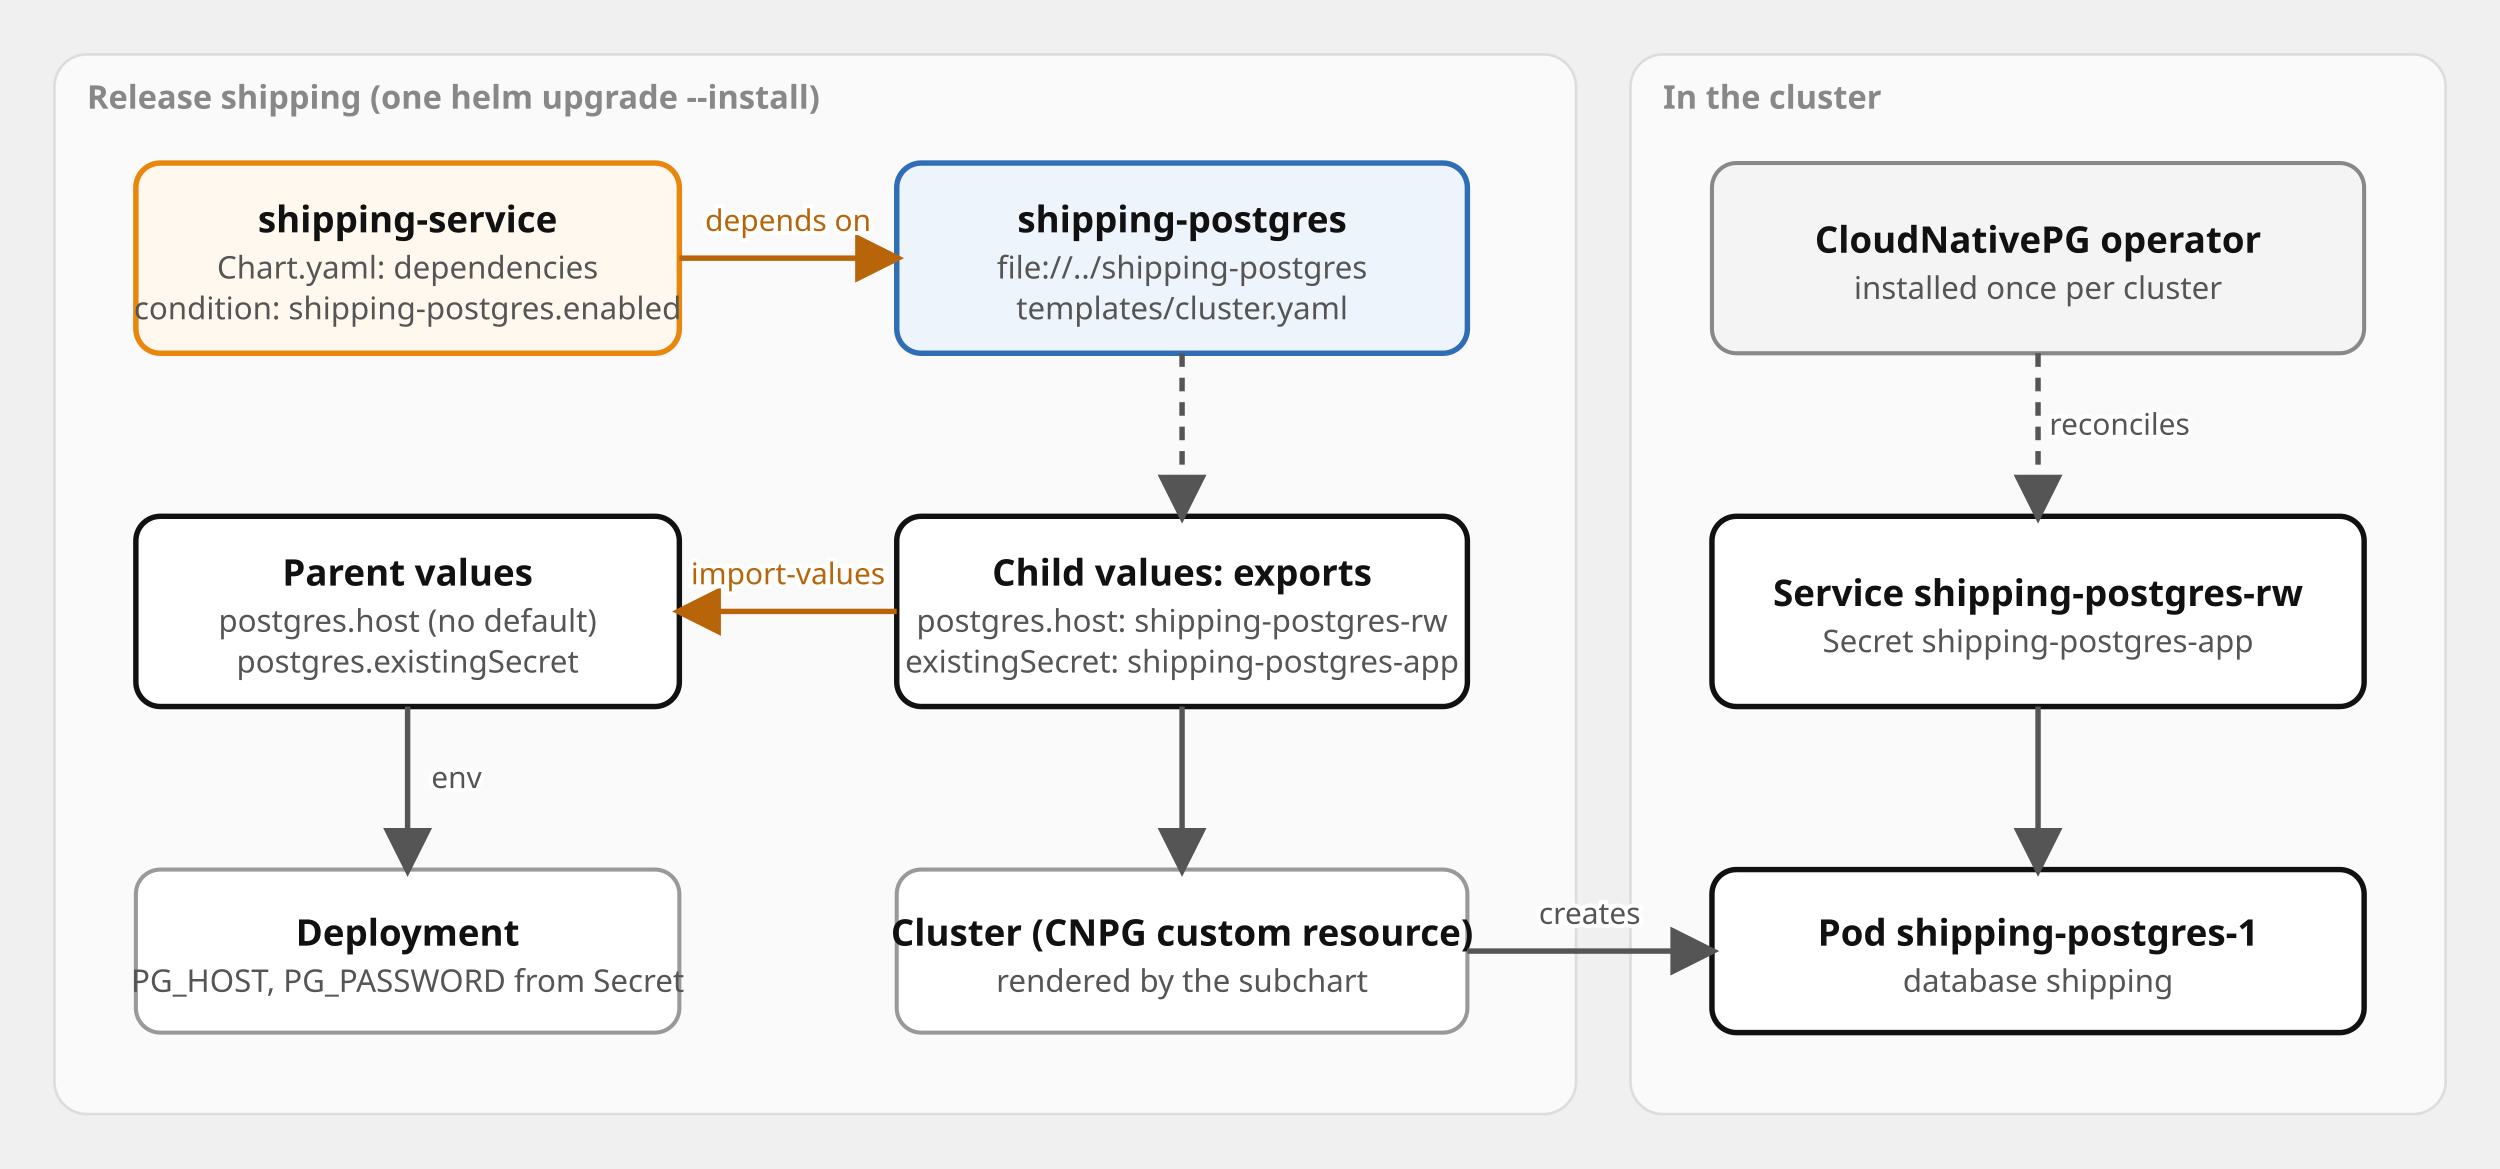
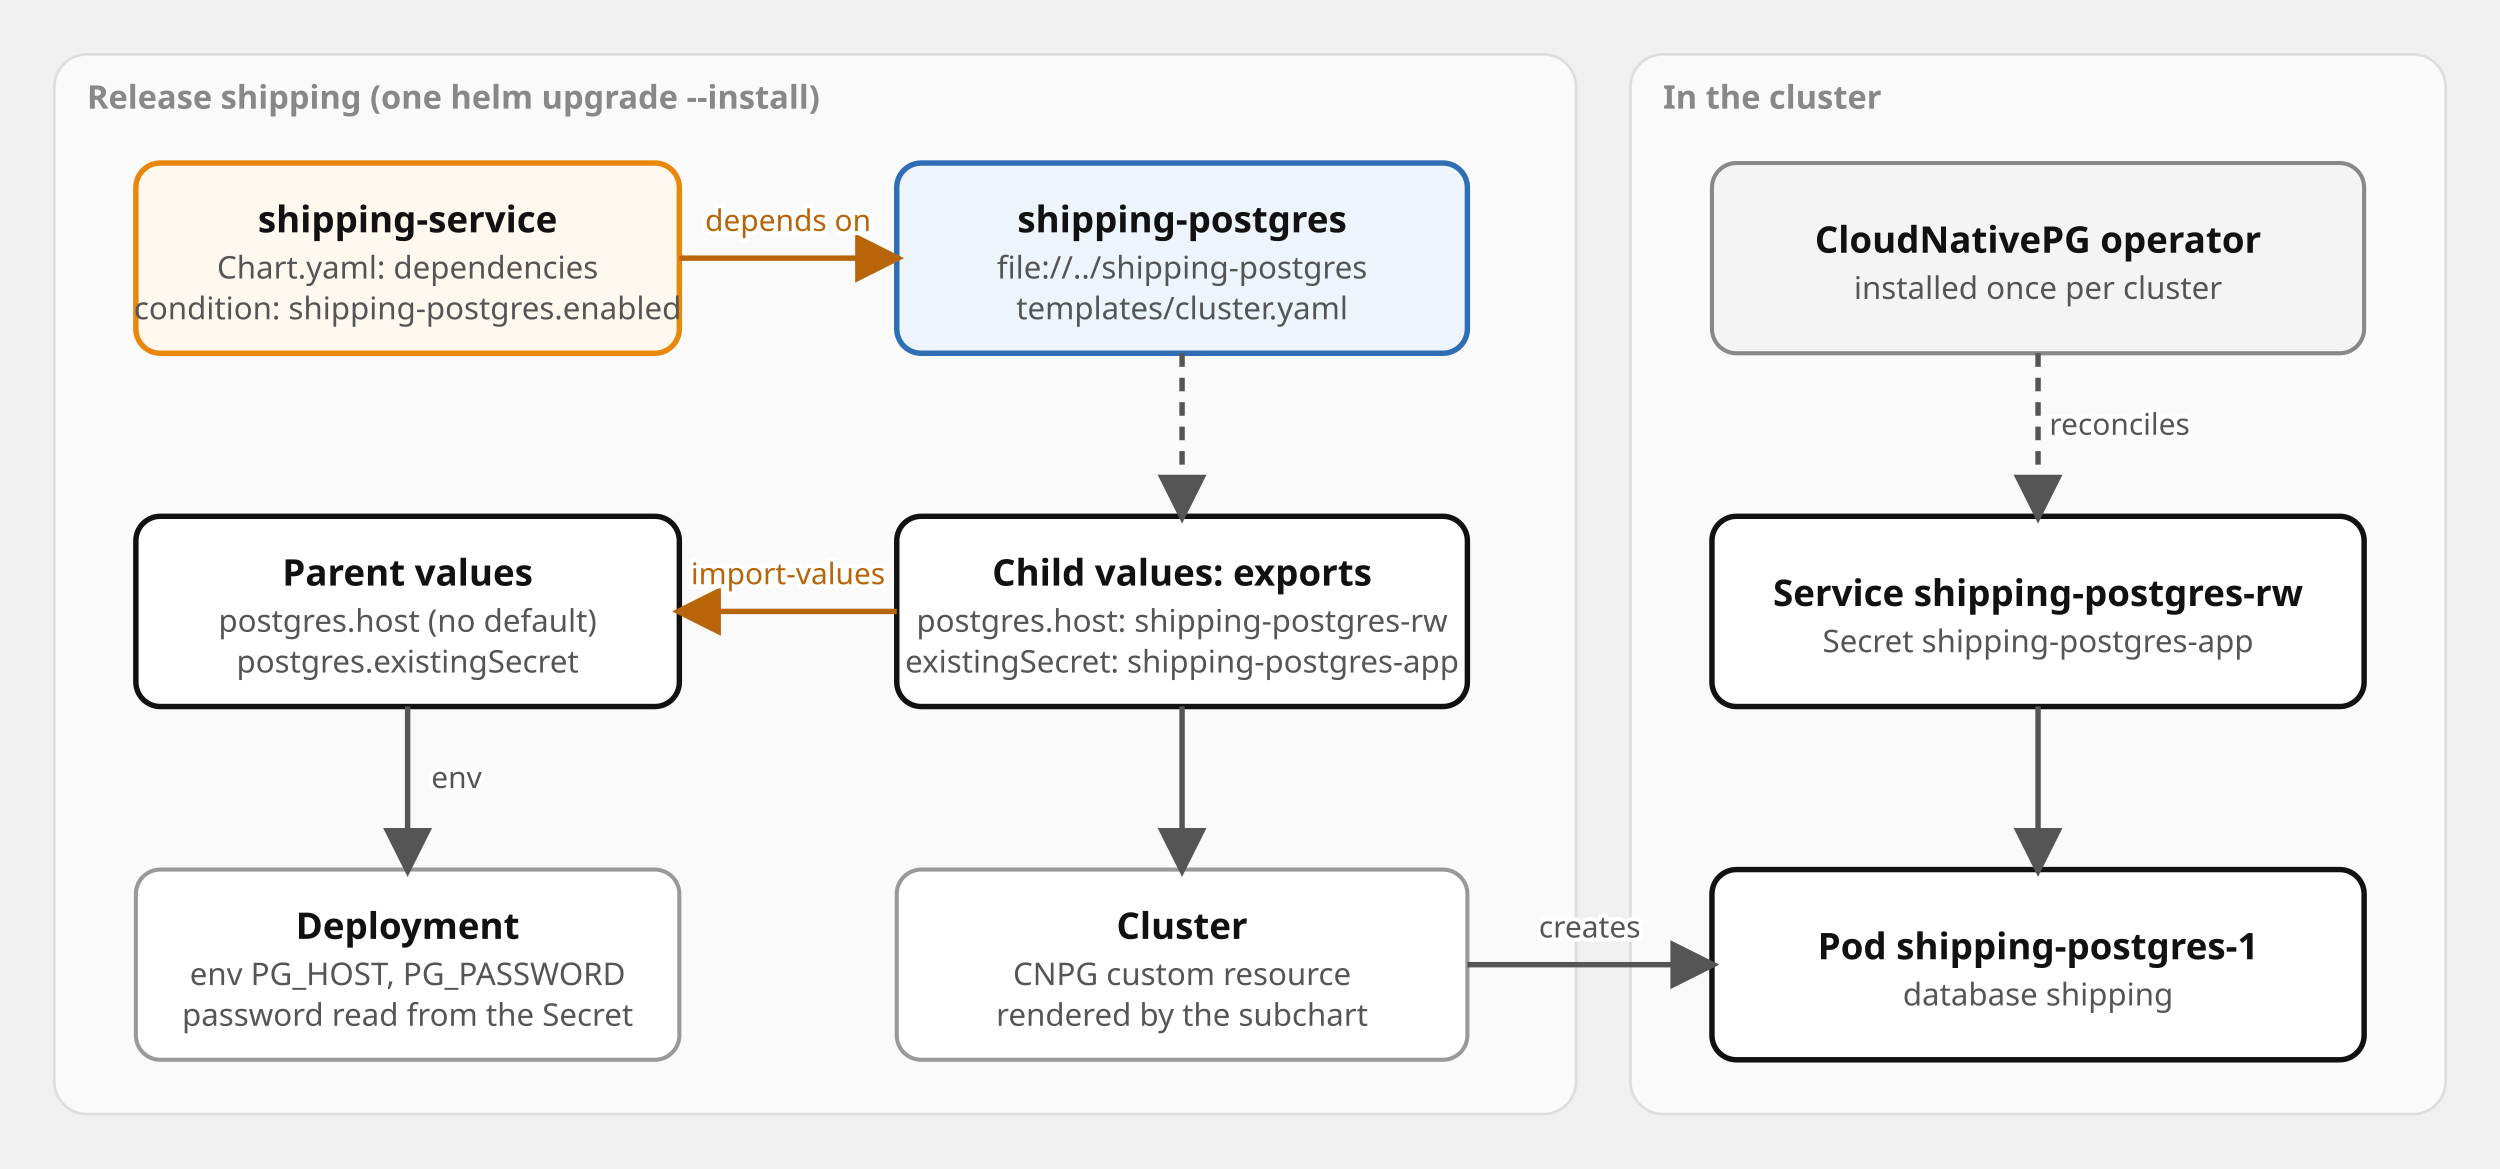
<svg xmlns="http://www.w3.org/2000/svg" viewBox="0 0 920 430" font-family="'Red Hat Text', system-ui, sans-serif" role="img">
  <defs>
    <marker id="a" viewBox="0 0 10 10" refX="8.5" refY="5" markerWidth="9" markerHeight="9" orient="auto-start-reverse">
      <path d="M0,0 L10,5 L0,10 z" fill="#555" />
    </marker>
    <marker id="am" viewBox="0 0 10 10" refX="8.5" refY="5" markerWidth="9" markerHeight="9" orient="auto-start-reverse">
      <path d="M0,0 L10,5 L0,10 z" fill="#b8650a" />
    </marker>
  </defs>
  <rect x="20" y="20" width="560" height="390" rx="12" fill="#fafafa" stroke="#ddd" />
  <text x="32" y="40" font-size="12" font-weight="700" fill="#888">Release shipping (one helm upgrade --install)</text>
  <rect x="600" y="20" width="300" height="390" rx="12" fill="#fafafa" stroke="#ddd" />
  <text x="612" y="40" font-size="12" font-weight="700" fill="#888">In the cluster</text>
  <rect x="50" y="60" width="200" height="70" rx="9" fill="#fff8ef" stroke="#e8870c" stroke-width="2" />
  <text x="150.0" y="85.5" font-size="13.5" font-weight="700" fill="#111111" text-anchor="middle">shipping-service</text>
  <text x="150.0" y="102.5" font-size="11.5" fill="#555555" text-anchor="middle">Chart.yaml: dependencies</text>
  <text x="150.0" y="117.5" font-size="11.5" fill="#555555" text-anchor="middle">condition: shipping-postgres.enabled</text>
  <rect x="330" y="60" width="210" height="70" rx="9" fill="#eef4fb" stroke="#2f6db5" stroke-width="2" />
  <text x="435.0" y="85.5" font-size="13.5" font-weight="700" fill="#111111" text-anchor="middle">shipping-postgres</text>
  <text x="435.0" y="102.5" font-size="11.5" fill="#555555" text-anchor="middle">file://../shipping-postgres</text>
  <text x="435.0" y="117.5" font-size="11.5" fill="#555555" text-anchor="middle">templates/cluster.yaml</text>
  <rect x="50" y="190" width="200" height="70" rx="9" fill="#ffffff" stroke="#111111" stroke-width="2" />
  <text x="150.0" y="215.5" font-size="13.5" font-weight="700" fill="#111111" text-anchor="middle">Parent values</text>
  <text x="150.0" y="232.5" font-size="11.5" fill="#555555" text-anchor="middle">postgres.host   (no default)</text>
  <text x="150.0" y="247.5" font-size="11.5" fill="#555555" text-anchor="middle">postgres.existingSecret</text>
  <rect x="330" y="190" width="210" height="70" rx="9" fill="#ffffff" stroke="#111111" stroke-width="2" />
  <text x="435.0" y="215.5" font-size="13.5" font-weight="700" fill="#111111" text-anchor="middle">Child values: exports</text>
  <text x="435.0" y="232.5" font-size="11.5" fill="#555555" text-anchor="middle">postgres.host: shipping-postgres-rw</text>
  <text x="435.0" y="247.5" font-size="11.5" fill="#555555" text-anchor="middle">existingSecret: shipping-postgres-app</text>
-   <rect x="50" y="320" width="200" height="60" rx="9" fill="#ffffff" stroke="#999999" stroke-width="1.5" />
-   <text x="150.0" y="348.0" font-size="13.5" font-weight="700" fill="#111111" text-anchor="middle">Deployment</text>
-   <text x="150.0" y="365.0" font-size="11.5" fill="#555555" text-anchor="middle">PG_HOST, PG_PASSWORD from Secret</text>
-   <rect x="330" y="320" width="210" height="60" rx="9" fill="#ffffff" stroke="#999999" stroke-width="1.5" />
-   <text x="435.0" y="348.0" font-size="13.5" font-weight="700" fill="#111111" text-anchor="middle">Cluster (CNPG custom resource)</text>
-   <text x="435.0" y="365.0" font-size="11.5" fill="#555555" text-anchor="middle">rendered by the subchart</text>
+   <rect x="50" y="320" width="200" height="70" rx="9" fill="#ffffff" stroke="#999999" stroke-width="1.5" />
+   <text x="150.0" y="345.5" font-size="13.5" font-weight="700" fill="#111111" text-anchor="middle">Deployment</text>
+   <text x="150.0" y="362.5" font-size="11.5" fill="#555555" text-anchor="middle">env PG_HOST, PG_PASSWORD</text>
+   <text x="150.0" y="377.5" font-size="11.5" fill="#555555" text-anchor="middle">password read from the Secret</text>
+   <rect x="330" y="320" width="210" height="70" rx="9" fill="#ffffff" stroke="#999999" stroke-width="1.5" />
+   <text x="435.0" y="345.5" font-size="13.5" font-weight="700" fill="#111111" text-anchor="middle">Cluster</text>
+   <text x="435.0" y="362.5" font-size="11.5" fill="#555555" text-anchor="middle">CNPG custom resource</text>
+   <text x="435.0" y="377.5" font-size="11.5" fill="#555555" text-anchor="middle">rendered by the subchart</text>
  <rect x="630" y="60" width="240" height="70" rx="9" fill="#f4f4f4" stroke="#888888" stroke-width="1.5" />
  <text x="750.0" y="93.0" font-size="13.5" font-weight="700" fill="#111111" text-anchor="middle">CloudNativePG operator</text>
  <text x="750.0" y="110.0" font-size="11.5" fill="#555555" text-anchor="middle">installed once per cluster</text>
  <rect x="630" y="190" width="240" height="70" rx="9" fill="#ffffff" stroke="#111111" stroke-width="2" />
  <text x="750.0" y="223.0" font-size="13.5" font-weight="700" fill="#111111" text-anchor="middle">Service shipping-postgres-rw</text>
  <text x="750.0" y="240.0" font-size="11.5" fill="#555555" text-anchor="middle">Secret shipping-postgres-app</text>
-   <rect x="630" y="320" width="240" height="60" rx="9" fill="#ffffff" stroke="#111111" stroke-width="2" />
-   <text x="750.0" y="348.0" font-size="13.5" font-weight="700" fill="#111111" text-anchor="middle">Pod shipping-postgres-1</text>
-   <text x="750.0" y="365.0" font-size="11.5" fill="#555555" text-anchor="middle">database shipping</text>
+   <rect x="630" y="320" width="240" height="70" rx="9" fill="#ffffff" stroke="#111111" stroke-width="2" />
+   <text x="750.0" y="353.0" font-size="13.5" font-weight="700" fill="#111111" text-anchor="middle">Pod shipping-postgres-1</text>
+   <text x="750.0" y="370.0" font-size="11.5" fill="#555555" text-anchor="middle">database shipping</text>
  <path d="M250,95 L330,95" fill="none" stroke="#b8650a" stroke-width="2" marker-end="url(#am)" />
  <text x="290.0" y="85.0" font-size="11" fill="#ffffff" stroke="#ffffff" stroke-width="3" paint-order="stroke" text-anchor="middle">depends on</text>
  <text x="290.0" y="85.0" font-size="11" fill="#b8650a" text-anchor="middle">depends on</text>
  <path d="M330,225 L250,225" fill="none" stroke="#b8650a" stroke-width="2" marker-end="url(#am)" />
  <text x="290.0" y="215.0" font-size="11" fill="#ffffff" stroke="#ffffff" stroke-width="3" paint-order="stroke" text-anchor="middle">import-values</text>
  <text x="290.0" y="215.0" font-size="11" fill="#b8650a" text-anchor="middle">import-values</text>
  <path d="M435,130 L435,190" fill="none" stroke="#555" stroke-width="2" stroke-dasharray="5 4" marker-end="url(#a)" />
  <path d="M150,260 L150,320" fill="none" stroke="#555" stroke-width="2" marker-end="url(#a)" />
  <text x="168.0" y="290.0" font-size="11" fill="#ffffff" stroke="#ffffff" stroke-width="3" paint-order="stroke" text-anchor="middle">env</text>
  <text x="168.0" y="290.0" font-size="11" fill="#555" text-anchor="middle">env</text>
  <path d="M435,260 L435,320" fill="none" stroke="#555" stroke-width="2" marker-end="url(#a)" />
-   <path d="M540,350 L630,350" fill="none" stroke="#555" stroke-width="2" marker-end="url(#a)" />
-   <text x="585.0" y="340.0" font-size="11" fill="#ffffff" stroke="#ffffff" stroke-width="3" paint-order="stroke" text-anchor="middle">creates</text>
-   <text x="585.0" y="340.0" font-size="11" fill="#555" text-anchor="middle">creates</text>
+   <path d="M540,355 L630,355" fill="none" stroke="#555" stroke-width="2" marker-end="url(#a)" />
+   <text x="585.0" y="345.0" font-size="11" fill="#ffffff" stroke="#ffffff" stroke-width="3" paint-order="stroke" text-anchor="middle">creates</text>
+   <text x="585.0" y="345.0" font-size="11" fill="#555" text-anchor="middle">creates</text>
  <path d="M750,130 L750,190" fill="none" stroke="#555" stroke-width="2" stroke-dasharray="5 4" marker-end="url(#a)" />
  <text x="780.0" y="160.0" font-size="11" fill="#ffffff" stroke="#ffffff" stroke-width="3" paint-order="stroke" text-anchor="middle">reconciles</text>
  <text x="780.0" y="160.0" font-size="11" fill="#555" text-anchor="middle">reconciles</text>
  <path d="M750,260 L750,320" fill="none" stroke="#555" stroke-width="2" marker-end="url(#a)" />
</svg>
